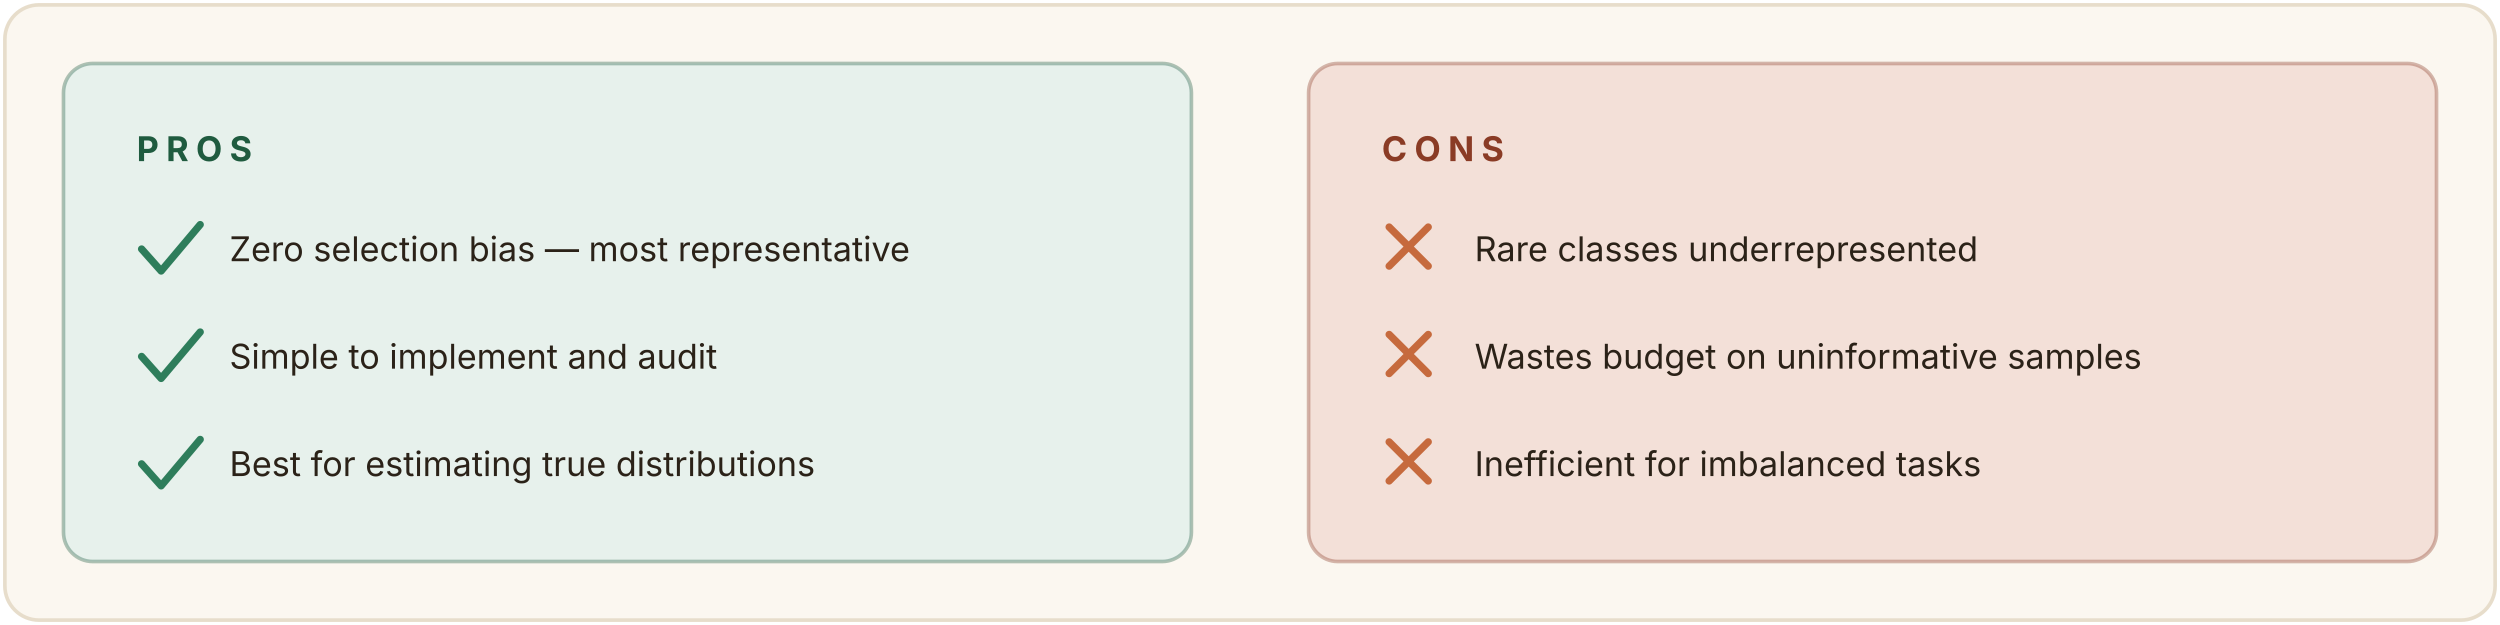
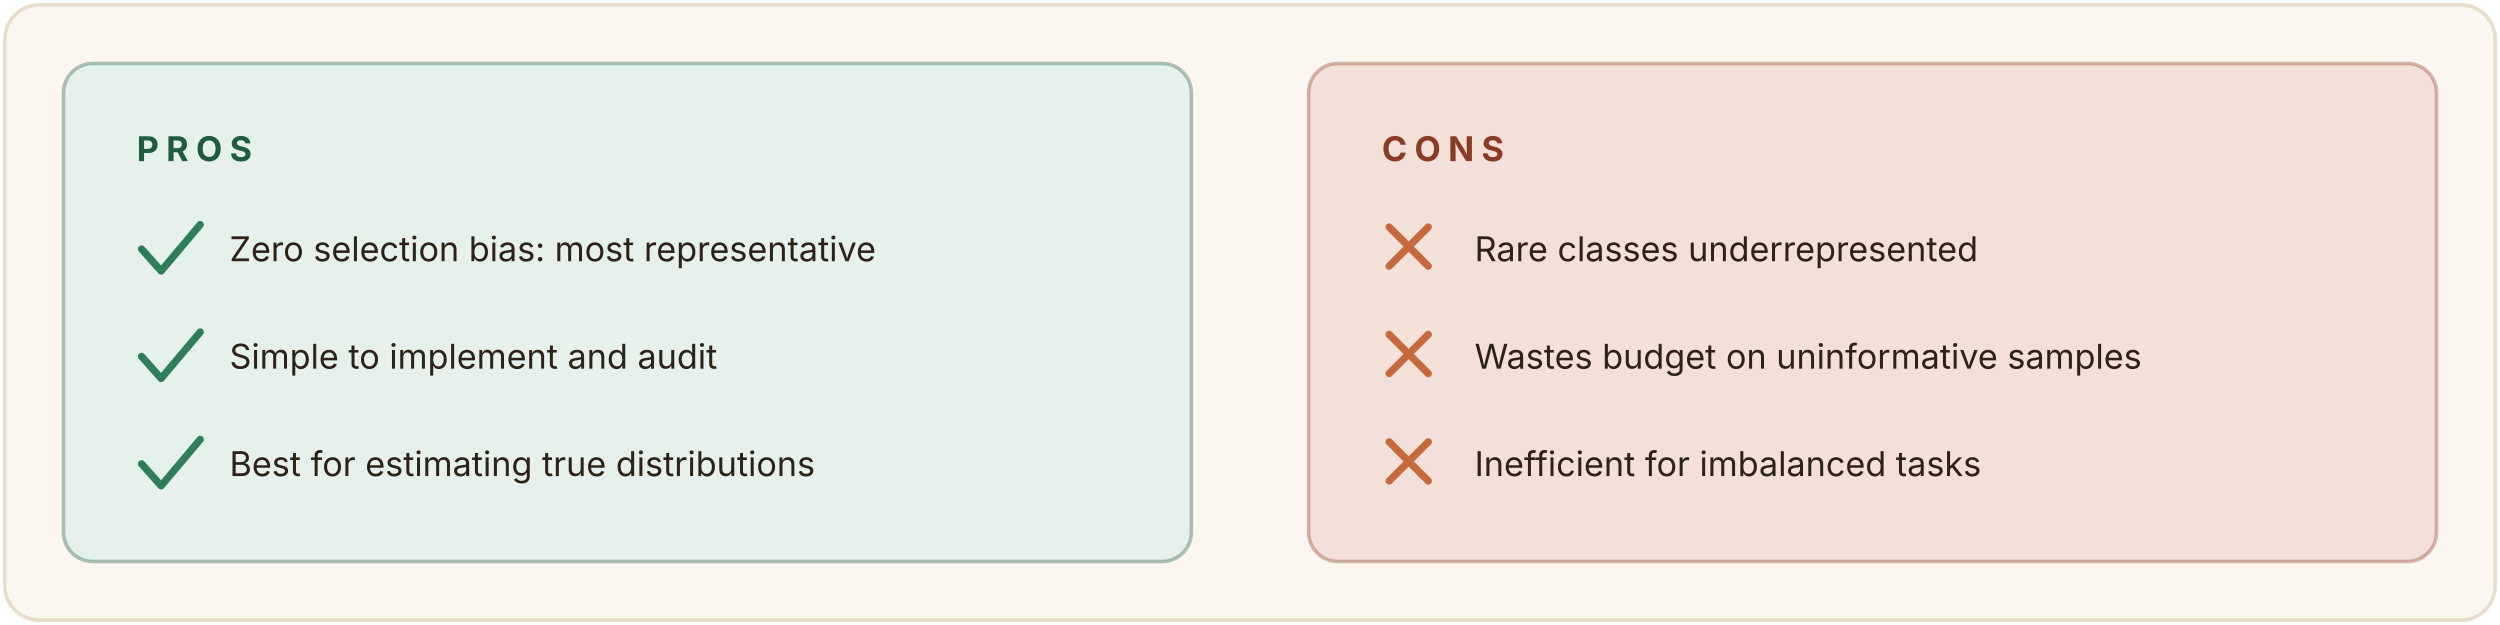
<svg xmlns="http://www.w3.org/2000/svg" viewBox="0 0 1024 256" width="100%" font-family="Inter,'Segoe UI',Roboto,system-ui,sans-serif">
  <rect x="2" y="2" width="1020" height="252" rx="14" fill="#FBF7F0" stroke="#E7DDCB" stroke-width="1.5" />
  <rect x="26" y="26" width="462" height="204" rx="12" fill="#E7F1EC" stroke="#1F5B3F" stroke-width="1.5" stroke-opacity="0.35" />
  <text x="56" y="66" font-size="14" font-weight="700" letter-spacing="3" fill="#1F5B3F">PROS</text>
  <g>
    <path d="M58 102 l8 9 16 -19" fill="none" stroke="#2E7D5B" stroke-width="3" stroke-linecap="round" stroke-linejoin="round" />
-     <text x="94" y="107" font-size="14" fill="#2B2218">Zero selection bias — most representative</text>
+     <text x="94" y="107" font-size="14" fill="#2B2218">Zero selection bias: most representative</text>
  </g>
  <g>
    <path d="M58 146 l8 9 16 -19" fill="none" stroke="#2E7D5B" stroke-width="3" stroke-linecap="round" stroke-linejoin="round" />
    <text x="94" y="151" font-size="14" fill="#2B2218">Simple to implement and audit</text>
  </g>
  <g>
    <path d="M58 190 l8 9 16 -19" fill="none" stroke="#2E7D5B" stroke-width="3" stroke-linecap="round" stroke-linejoin="round" />
    <text x="94" y="195" font-size="14" fill="#2B2218">Best for estimating true distributions</text>
  </g>
  <rect x="536" y="26" width="462" height="204" rx="12" fill="#F3E0D8" stroke="#8A3B25" stroke-width="1.5" stroke-opacity="0.35" />
  <text x="566" y="66" font-size="14" font-weight="700" letter-spacing="3" fill="#8A3B25">CONS</text>
  <g>
    <path d="M569 93 l16 16 M585 93 l-16 16" fill="none" stroke="#C66A3D" stroke-width="3" stroke-linecap="round" />
    <text x="604" y="107" font-size="14" fill="#2B2218">Rare classes underrepresented</text>
  </g>
  <g>
    <path d="M569 137 l16 16 M585 137 l-16 16" fill="none" stroke="#C66A3D" stroke-width="3" stroke-linecap="round" />
    <text x="604" y="151" font-size="14" fill="#2B2218">Wastes budget on uninformative samples</text>
  </g>
  <g>
    <path d="M569 181 l16 16 M585 181 l-16 16" fill="none" stroke="#C66A3D" stroke-width="3" stroke-linecap="round" />
    <text x="604" y="195" font-size="14" fill="#2B2218">Inefficient for imbalanced tasks</text>
  </g>
</svg>
